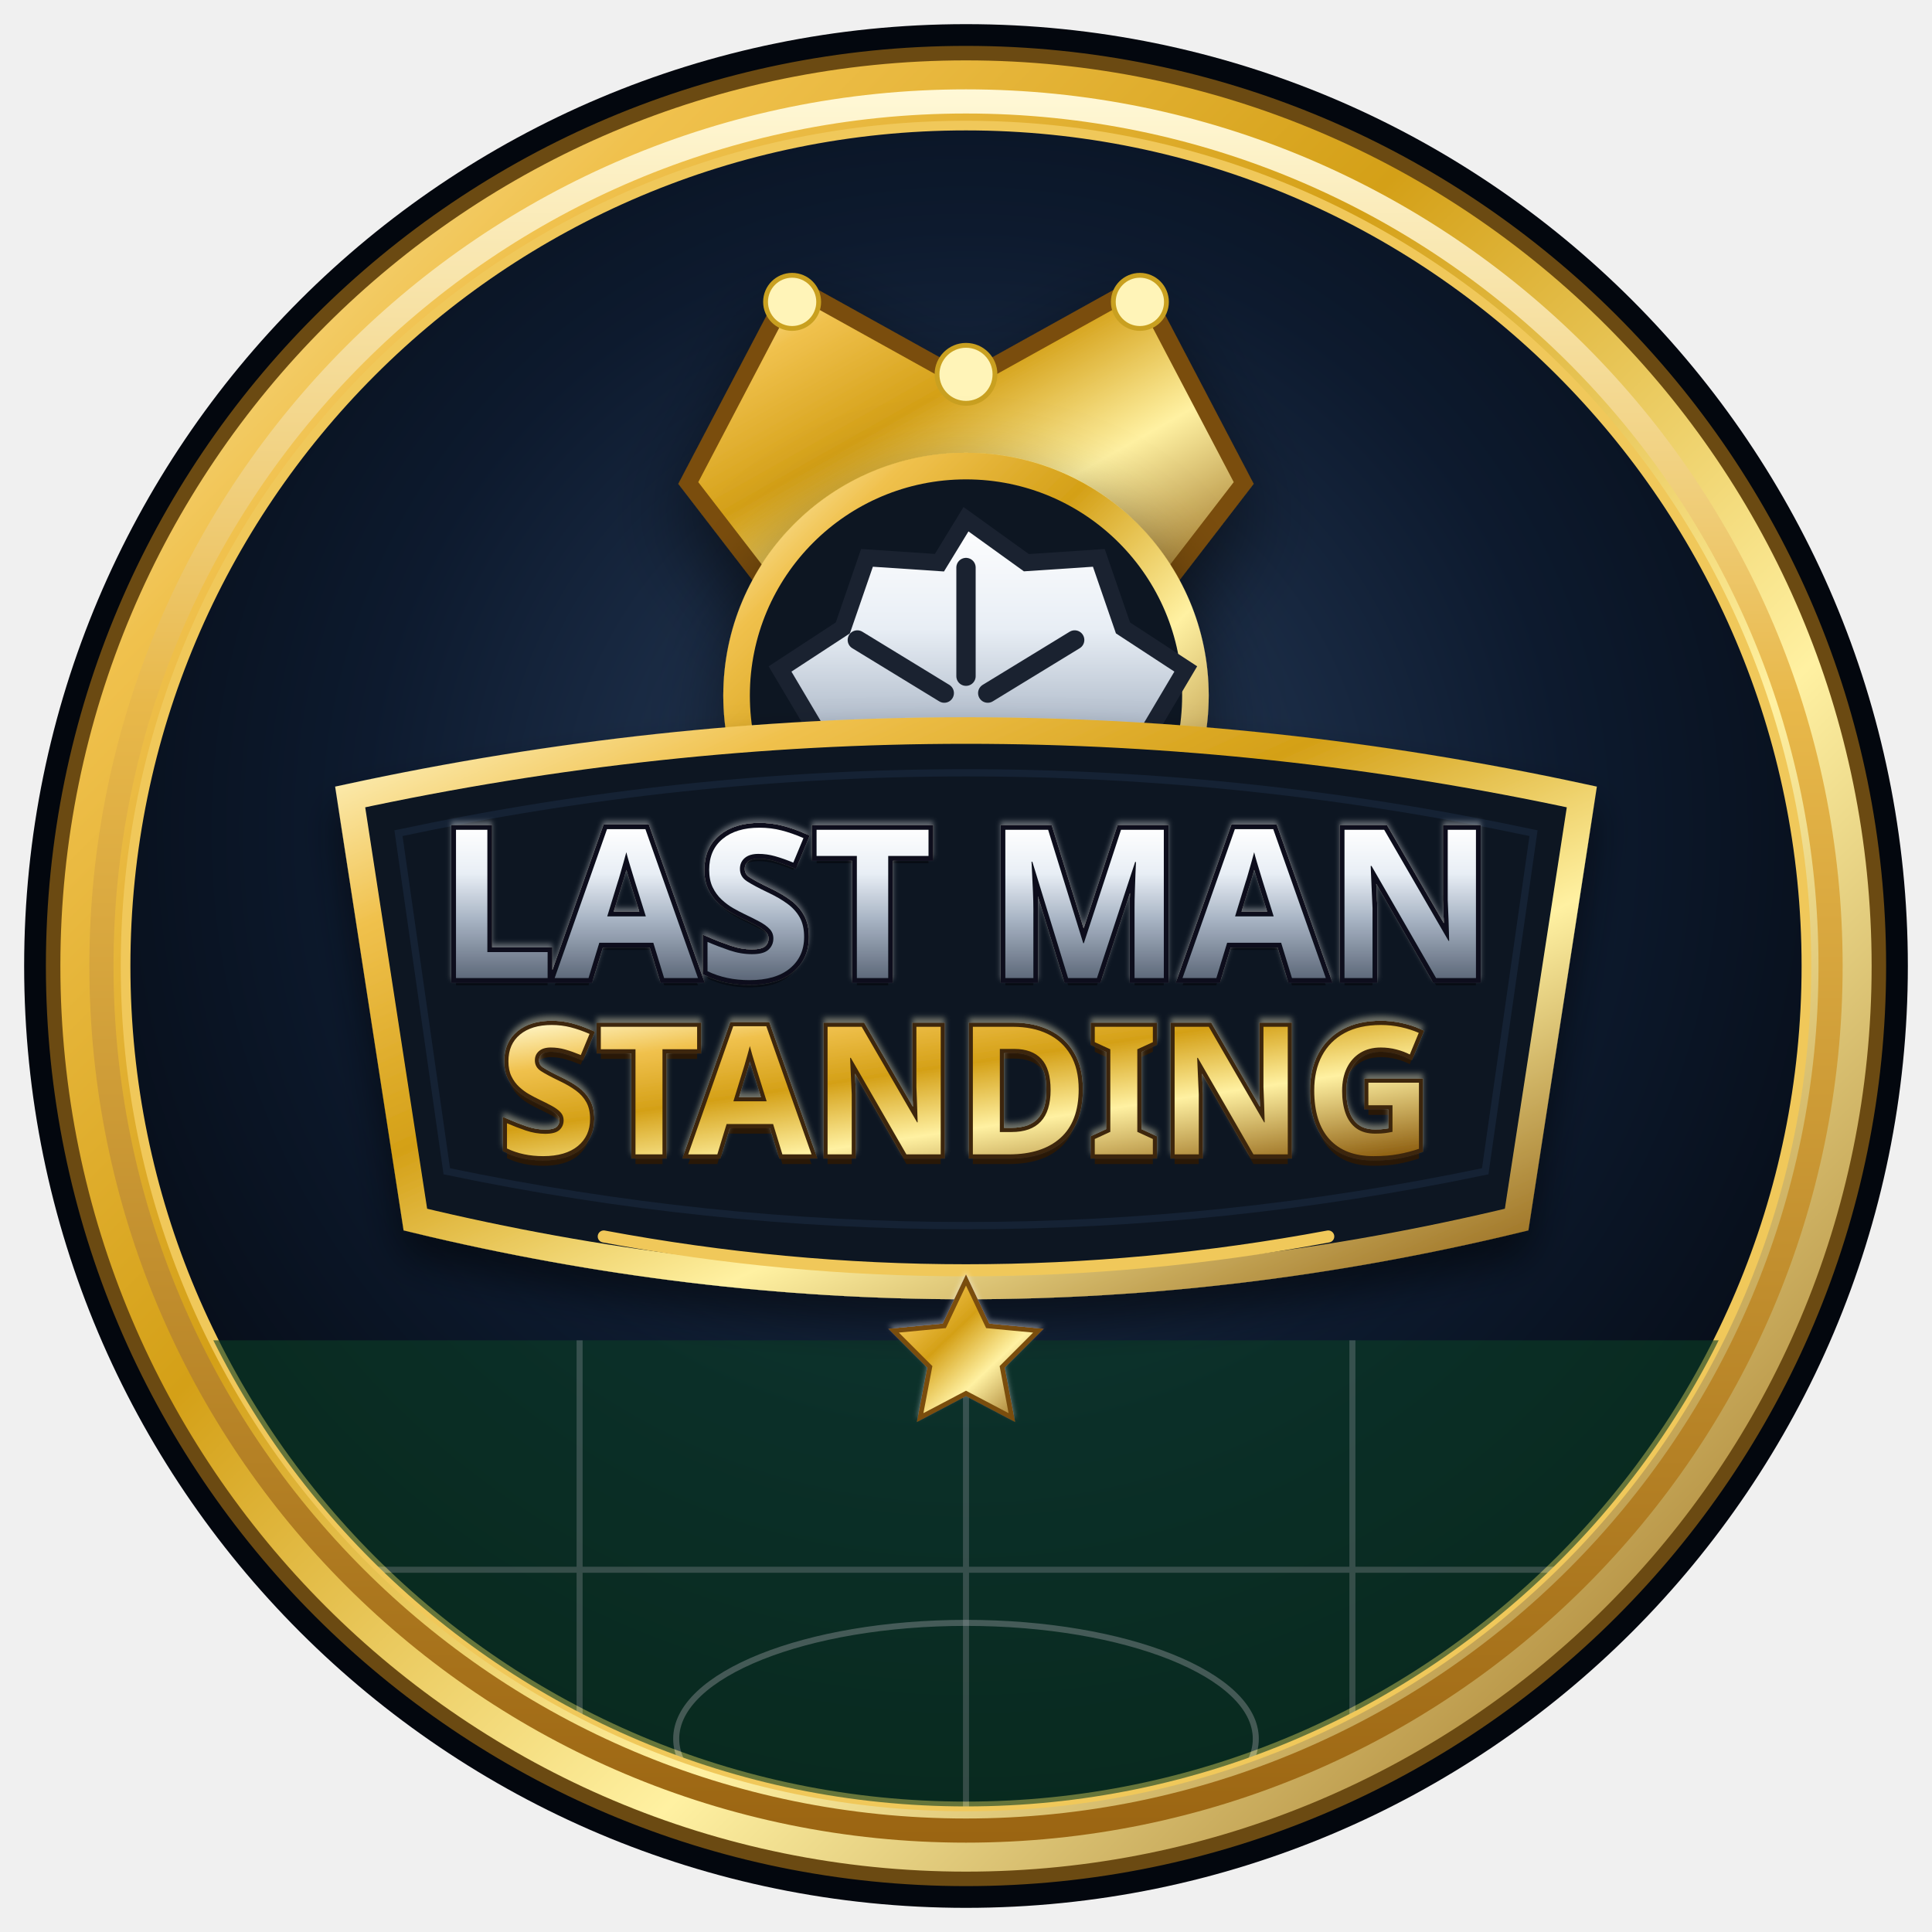
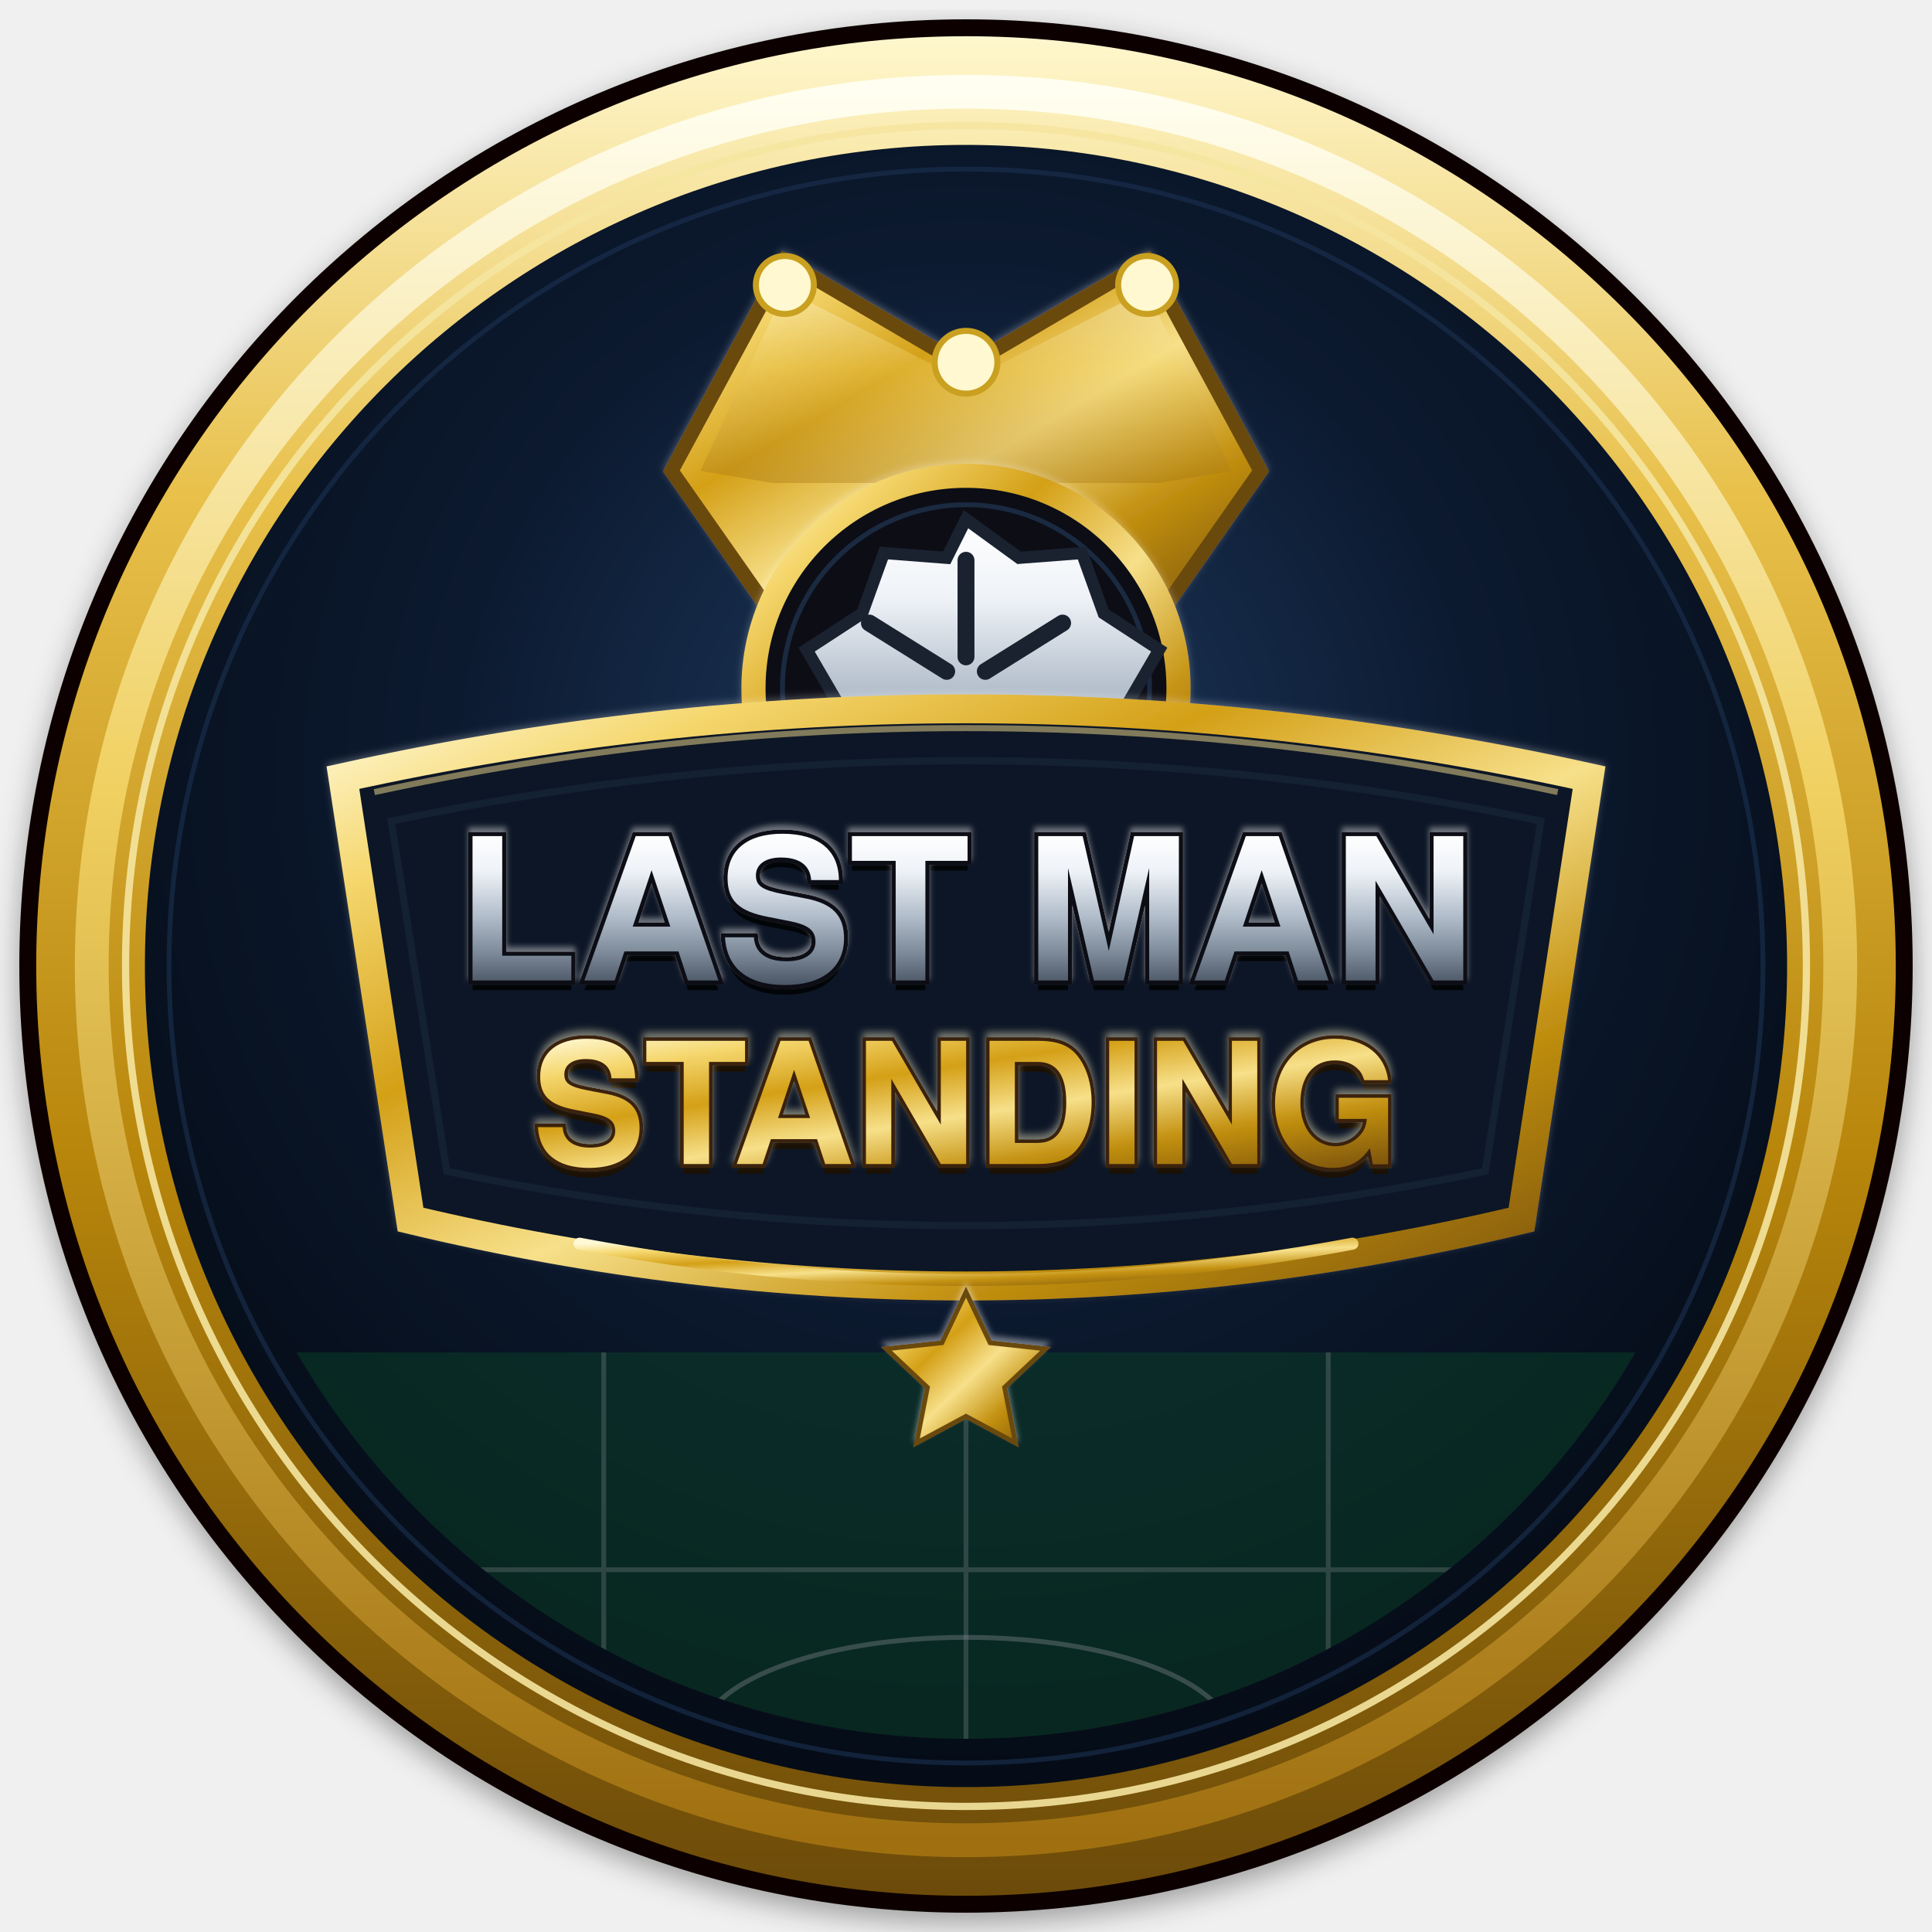
<svg xmlns="http://www.w3.org/2000/svg" viewBox="0 0 800 800">
  <defs>
-     <radialGradient id="bg" cx="50%" cy="42%" r="65%">
-       <stop stop-color="#2a4060" />
-       <stop offset=".55" stop-color="#0d1a2e" />
-       <stop offset="1" stop-color="#04080f" />
+     <radialGradient id="discBg" cx="50%" cy="38%" r="70%">
+       <stop offset="0%" stop-color="#1e3a5f" />
+       <stop offset="45%" stop-color="#0c1a30" />
+       <stop offset="100%" stop-color="#030810" />
    </radialGradient>
-     <linearGradient id="gold" x1="0" y1="0" x2="1" y2="1">
-       <stop stop-color="#fff6c8" />
-       <stop offset=".18" stop-color="#f0c14d" />
-       <stop offset=".4" stop-color="#d4a017" />
-       <stop offset=".65" stop-color="#fff1a2" />
-       <stop offset="1" stop-color="#8a5a0c" />
+     <linearGradient id="gold" x1="0%" y1="0%" x2="100%" y2="100%">
+       <stop offset="0%" stop-color="#fff9d6" />
+       <stop offset="15%" stop-color="#f5d76e" />
+       <stop offset="35%" stop-color="#d4a017" />
+       <stop offset="55%" stop-color="#f7e08a" />
+       <stop offset="75%" stop-color="#c49212" />
+       <stop offset="100%" stop-color="#7a5208" />
    </linearGradient>
-     <linearGradient id="goldBevel" x1="0" y1="0" x2="0" y2="1">
-       <stop stop-color="#fff8d6" />
-       <stop offset=".35" stop-color="#e8b84a" />
-       <stop offset="1" stop-color="#9b6512" />
+     <linearGradient id="goldRim" x1="0%" y1="0%" x2="0%" y2="100%">
+       <stop offset="0%" stop-color="#fff8d0" />
+       <stop offset="25%" stop-color="#e8c04a" />
+       <stop offset="60%" stop-color="#b8860b" />
+       <stop offset="100%" stop-color="#6b4a0a" />
    </linearGradient>
-     <linearGradient id="silver" x1="0" y1="0" x2="0" y2="1">
-       <stop stop-color="#ffffff" />
-       <stop offset=".3" stop-color="#e8eef5" />
-       <stop offset=".6" stop-color="#a8b4c4" />
-       <stop offset="1" stop-color="#5c6778" />
+     <linearGradient id="goldEdge" x1="0%" y1="0%" x2="0%" y2="100%">
+       <stop offset="0%" stop-color="#fffef0" />
+       <stop offset="40%" stop-color="#f0d060" />
+       <stop offset="100%" stop-color="#a07010" />
    </linearGradient>
-     <filter id="softShadow" x="-30%" y="-30%" width="160%" height="160%">
-       <feDropShadow dx="0" dy="14" stdDeviation="16" flood-color="#000" flood-opacity=".55" />
+     <linearGradient id="silver" x1="0%" y1="0%" x2="0%" y2="100%">
+       <stop offset="0%" stop-color="#ffffff" />
+       <stop offset="25%" stop-color="#eef2f7" />
+       <stop offset="55%" stop-color="#b0bcc9" />
+       <stop offset="80%" stop-color="#7a8796" />
+       <stop offset="100%" stop-color="#4a5564" />
+     </linearGradient>
+     <linearGradient id="silverShine" x1="0%" y1="0%" x2="100%" y2="0%">
+       <stop offset="0%" stop-color="#ffffff" stop-opacity="0.9" />
+       <stop offset="40%" stop-color="#c8d0dc" stop-opacity="0.3" />
+       <stop offset="100%" stop-color="#6a7585" stop-opacity="0.6" />
+     </linearGradient>
+     <filter id="outerGlow" x="-40%" y="-40%" width="180%" height="180%">
+       <feDropShadow dx="0" dy="18" stdDeviation="22" flood-color="#000" flood-opacity="0.55" />
+       <feDropShadow dx="0" dy="4" stdDeviation="6" flood-color="#000" flood-opacity="0.35" />
    </filter>
-     <filter id="emboss" x="-20%" y="-20%" width="140%" height="140%">
-       <feDropShadow dx="0" dy="3" stdDeviation="1.5" flood-color="#000" flood-opacity=".7" />
-       <feDropShadow dx="0" dy="-1.5" stdDeviation="1" flood-color="#fff" flood-opacity=".35" />
+     <filter id="raised" x="-25%" y="-25%" width="150%" height="150%">
+       <feDropShadow dx="0" dy="8" stdDeviation="6" flood-color="#000" flood-opacity="0.5" />
+       <feDropShadow dx="0" dy="-1" stdDeviation="1.5" flood-color="#fff" flood-opacity="0.25" />
    </filter>
-     <filter id="deepEmboss" x="-25%" y="-25%" width="150%" height="150%">
-       <feDropShadow dx="0" dy="5" stdDeviation="2.5" flood-color="#000" flood-opacity=".75" />
-       <feDropShadow dx="0" dy="-2" stdDeviation="1.2" flood-color="#fff8d0" flood-opacity=".4" />
+     <filter id="textEmboss" x="-20%" y="-20%" width="140%" height="140%">
+       <feDropShadow dx="0" dy="4" stdDeviation="2" flood-color="#000" flood-opacity="0.8" />
+       <feDropShadow dx="0" dy="-2" stdDeviation="1.2" flood-color="#fff" flood-opacity="0.4" />
    </filter>
-     <filter id="bannerShadow" x="-15%" y="-15%" width="130%" height="140%">
-       <feDropShadow dx="0" dy="10" stdDeviation="8" flood-color="#000" flood-opacity=".5" />
+     <filter id="goldEmboss" x="-20%" y="-20%" width="140%" height="140%">
+       <feDropShadow dx="0" dy="5" stdDeviation="2.5" flood-color="#000" flood-opacity="0.75" />
+       <feDropShadow dx="0" dy="-2" stdDeviation="1.5" flood-color="#fff8d0" flood-opacity="0.45" />
    </filter>
-     <clipPath id="disc">
-       <circle cx="400" cy="400" r="348" />
+     <clipPath id="discClip">
+       <circle cx="400" cy="400" r="320" />
    </clipPath>
  </defs>
-   <circle cx="400" cy="400" r="390" fill="#03070e" />
-   <circle cx="400" cy="400" r="378" fill="url(#gold)" stroke="#6b4a12" stroke-width="6" />
-   <circle cx="400" cy="400" r="358" fill="none" stroke="url(#goldBevel)" stroke-width="10" />
-   <circle cx="400" cy="400" r="348" fill="url(#bg)" stroke="#f0c85a" stroke-width="4" />
-   <g clip-path="url(#disc)" opacity=".6">
-     <rect x="0" y="555" width="800" height="250" fill="#0a3d24" />
-     <path d="M60 650H740M400 555V800M240 555v245M560 555v245" stroke="#fff" stroke-width="2.5" opacity=".3" />
-     <ellipse cx="400" cy="720" rx="120" ry="48" fill="none" stroke="#fff" stroke-width="2.5" opacity=".4" />
+   <circle cx="400" cy="400" r="392" fill="#0a0602" filter="url(#outerGlow)" />
+   <circle cx="400" cy="400" r="385" fill="url(#goldRim)" />
+   <circle cx="400" cy="400" r="362" fill="none" stroke="url(#goldEdge)" stroke-width="14" />
+   <circle cx="400" cy="400" r="348" fill="none" stroke="#f5e6a0" stroke-width="3" opacity="0.9" />
+   <circle cx="400" cy="400" r="340" fill="url(#discBg)" />
+   <circle cx="400" cy="400" r="330" fill="none" stroke="#1a3050" stroke-width="2" opacity="0.6" />
+   <g clip-path="url(#discClip)" opacity="0.55">
+     <rect x="50" y="560" width="700" height="220" fill="#0a3d26" />
+     <path d="M80 650H720M400 560V780M250 560v220M550 560v220" stroke="#fff" stroke-width="2" opacity="0.28" />
+     <ellipse cx="400" cy="720" rx="110" ry="42" fill="none" stroke="#fff" stroke-width="2" opacity="0.35" />
  </g>
-   <path d="M285 200 L328 118 L400 158 L472 118 L515 200 L478 248 L322 248 Z" fill="url(#gold)" stroke="#7a4e0c" stroke-width="7" filter="url(#softShadow)" />
-   <circle cx="328" cy="125" r="11" fill="#fff4b8" stroke="#c9a020" stroke-width="2" />
-   <circle cx="400" cy="155" r="12" fill="#fff4b8" stroke="#c9a020" stroke-width="2" />
-   <circle cx="472" cy="125" r="11" fill="#fff4b8" stroke="#c9a020" stroke-width="2" />
-   <circle cx="400" cy="288" r="95" fill="#0c1524" stroke="url(#gold)" stroke-width="11" filter="url(#softShadow)" />
-   <path d="M400 215l25 18 30-2 10 29 26 17-16 27 8 30-30 8-19 24-27-16-27 16-19-24-30-8 8-30-16-27 26-17 10-29 30 2z" fill="url(#silver)" stroke="#1a2230" stroke-width="7" />
-   <path d="M400 235v45M355 265l36 22M445 265l-36 22M372 335l27-27M428 335l-27-27" stroke="#1a2230" stroke-width="8" fill="none" stroke-linecap="round" />
-   <path d="M145 330 Q400 275 655 330 L628 505 Q400 560 172 505 Z" fill="#081422" stroke="url(#gold)" stroke-width="11" filter="url(#bannerShadow)" />
-   <path d="M165 345 Q400 295 635 345 L615 485 Q400 530 185 485 Z" fill="none" stroke="#1a2a40" stroke-width="3" opacity=".6" />
-   <text x="400" y="408" text-anchor="middle" font-family="Arial Black, Impact, sans-serif" font-size="86" font-weight="900" fill="#050a12" opacity=".9">LAST MAN</text>
-   <text x="400" y="405" text-anchor="middle" font-family="Arial Black, Impact, sans-serif" font-size="86" font-weight="900" fill="url(#silver)" stroke="#0a101b" stroke-width="4" paint-order="stroke" filter="url(#emboss)">LAST MAN</text>
-   <text x="400" y="482" text-anchor="middle" font-family="Arial Black, Impact, sans-serif" font-size="74" font-weight="900" fill="#2a1805" opacity=".95">STANDING</text>
-   <text x="400" y="478" text-anchor="middle" font-family="Arial Black, Impact, sans-serif" font-size="74" font-weight="900" fill="url(#gold)" stroke="#3e2708" stroke-width="3.5" paint-order="stroke" filter="url(#deepEmboss)">STANDING</text>
-   <path d="M250 512 Q400 540 550 512" fill="none" stroke="#f0c85a" stroke-width="5" stroke-linecap="round" />
-   <path d="M400 530l9 19 21 2-15 15 4 21-19-10-19 10 4-21-15-15 21-2z" fill="url(#gold)" stroke="#7a4e0c" stroke-width="2" filter="url(#emboss)" />
+   <path d="M278 195 L325 108 L400 152 L475 108 L522 195 L482 252 L318 252 Z" fill="url(#gold)" stroke="#6b4a0a" stroke-width="6" filter="url(#raised)" />
+   <path d="M290 195 L325 120 L400 158 L475 120 L510 195 L480 200 L320 200 Z" fill="url(#goldEdge)" opacity="0.35" />
+   <circle cx="325" cy="118" r="12" fill="#fff8d0" stroke="#c9a020" stroke-width="2.5" />
+   <circle cx="400" cy="150" r="13" fill="#fff8d0" stroke="#c9a020" stroke-width="2.5" />
+   <circle cx="475" cy="118" r="12" fill="#fff8d0" stroke="#c9a020" stroke-width="2.5" />
+   <circle cx="400" cy="285" r="88" fill="#071018" stroke="url(#gold)" stroke-width="10" filter="url(#raised)" />
+   <circle cx="400" cy="285" r="76" fill="none" stroke="#1a2a40" stroke-width="2" />
+   <path d="M400 215l22 16 26-2 9 25 23 15-14 24 7 26-26 7-17 21-23-14-23 14-17-21-26-7 7-26-14-24 23-15 9-25 26 2z" fill="url(#silver)" stroke="#1a2230" stroke-width="5" />
+   <path d="M400 232v40M360 258l32 20M440 258l-32 20M375 322l22-22M425 322l-22-22" stroke="#1a2230" stroke-width="7" fill="none" stroke-linecap="round" />
+   <path d="M138 325 Q400 268 662 325 L632 510 Q400 568 168 510 Z" fill="#040a12" opacity="0.5" />
+   <path d="M142 322 Q400 265 658 322 L630 505 Q400 560 170 505 Z" fill="#0a1525" stroke="url(#gold)" stroke-width="12" filter="url(#raised)" />
+   <path d="M162 340 Q400 290 638 340 L615 485 Q400 530 185 485 Z" fill="none" stroke="#152538" stroke-width="3" opacity="0.7" />
+   <path d="M155 328 Q400 275 645 328" fill="none" stroke="#f5e090" stroke-width="2.5" opacity="0.5" />
+   <text x="400" y="410" text-anchor="middle" font-family="Arial Black, Impact, Helvetica, sans-serif" font-size="82" font-weight="900" fill="#020508">LAST MAN</text>
+   <text x="400" y="406" text-anchor="middle" font-family="Arial Black, Impact, Helvetica, sans-serif" font-size="82" font-weight="900" fill="url(#silver)" stroke="#0a1018" stroke-width="3.5" paint-order="stroke" filter="url(#textEmboss)">LAST MAN</text>
+   <text x="400" y="486" text-anchor="middle" font-family="Arial Black, Impact, Helvetica, sans-serif" font-size="70" font-weight="900" fill="#1a1004">STANDING</text>
+   <text x="400" y="482" text-anchor="middle" font-family="Arial Black, Impact, Helvetica, sans-serif" font-size="70" font-weight="900" fill="url(#gold)" stroke="#3a2208" stroke-width="3" paint-order="stroke" filter="url(#goldEmboss)">STANDING</text>
+   <path d="M240 515 Q400 545 560 515" fill="none" stroke="url(#gold)" stroke-width="5" stroke-linecap="round" />
+   <path d="M400 535l10 21 23 2.5-17 16 4.5 23-20.5-11-20.5 11 4.5-23-17-16 23-2.5z" fill="url(#gold)" stroke="#6b4a0a" stroke-width="2" filter="url(#textEmboss)" />
</svg>
